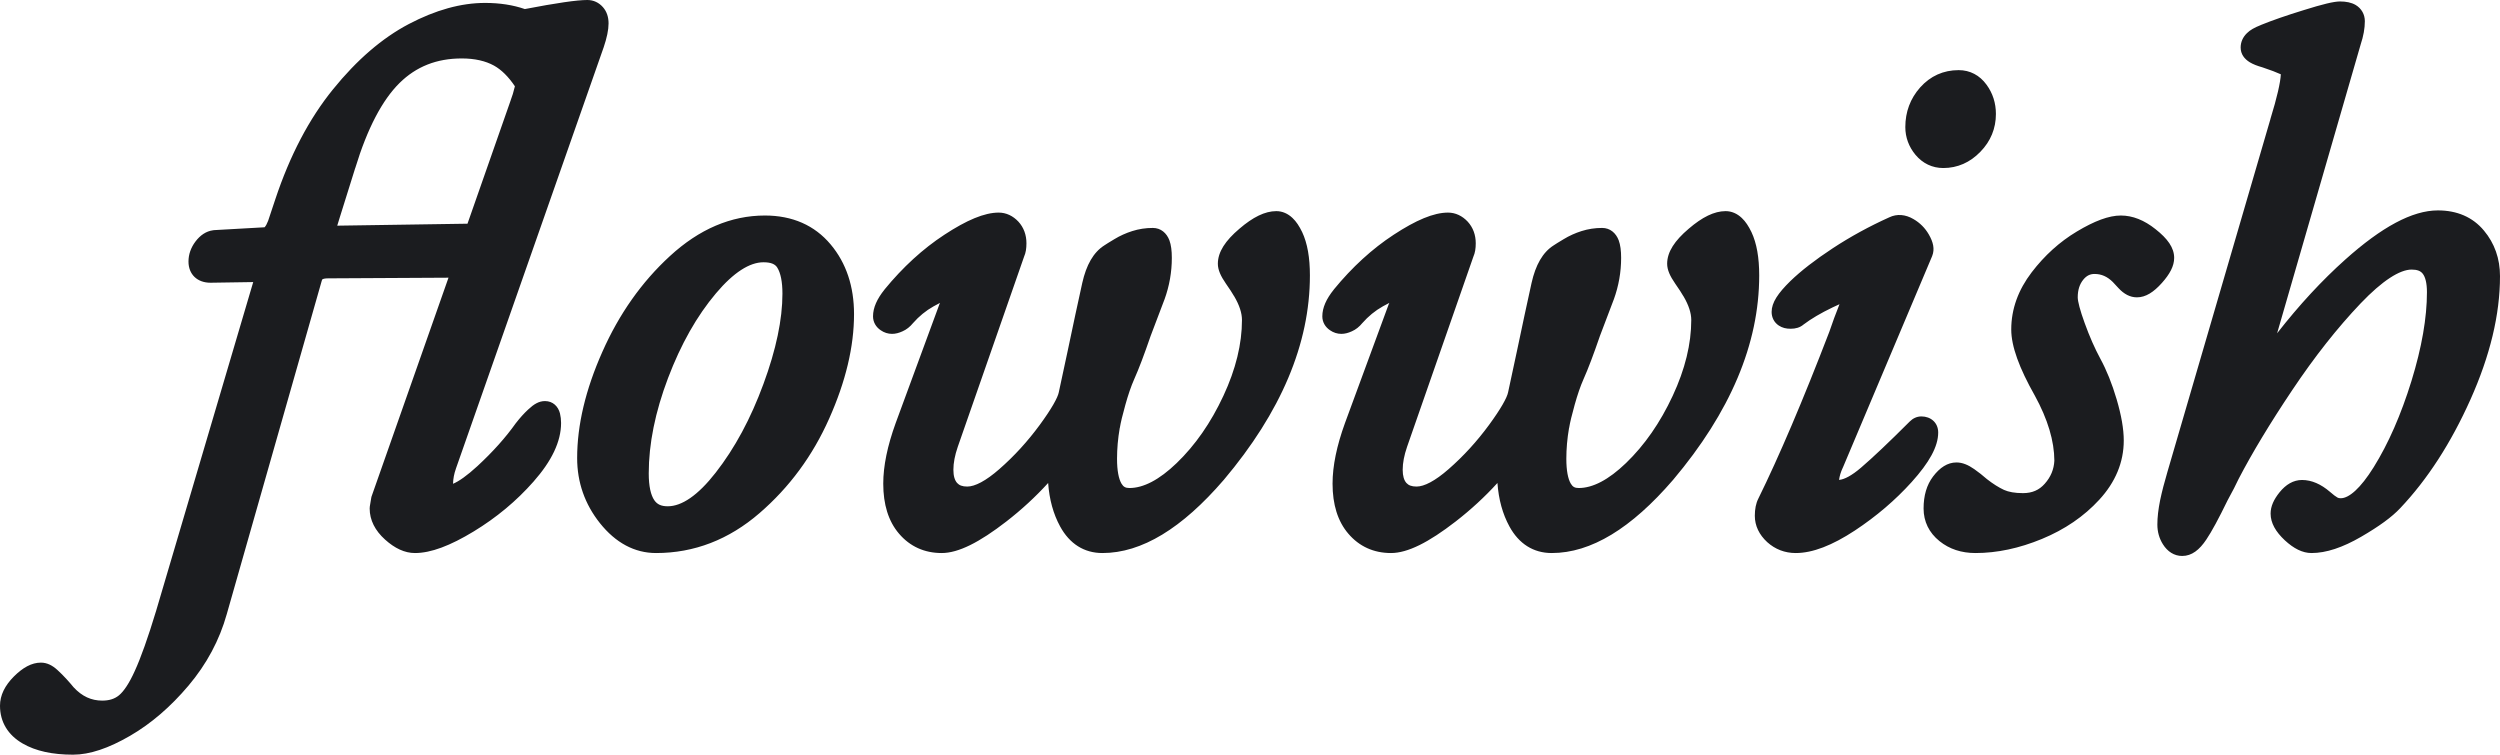
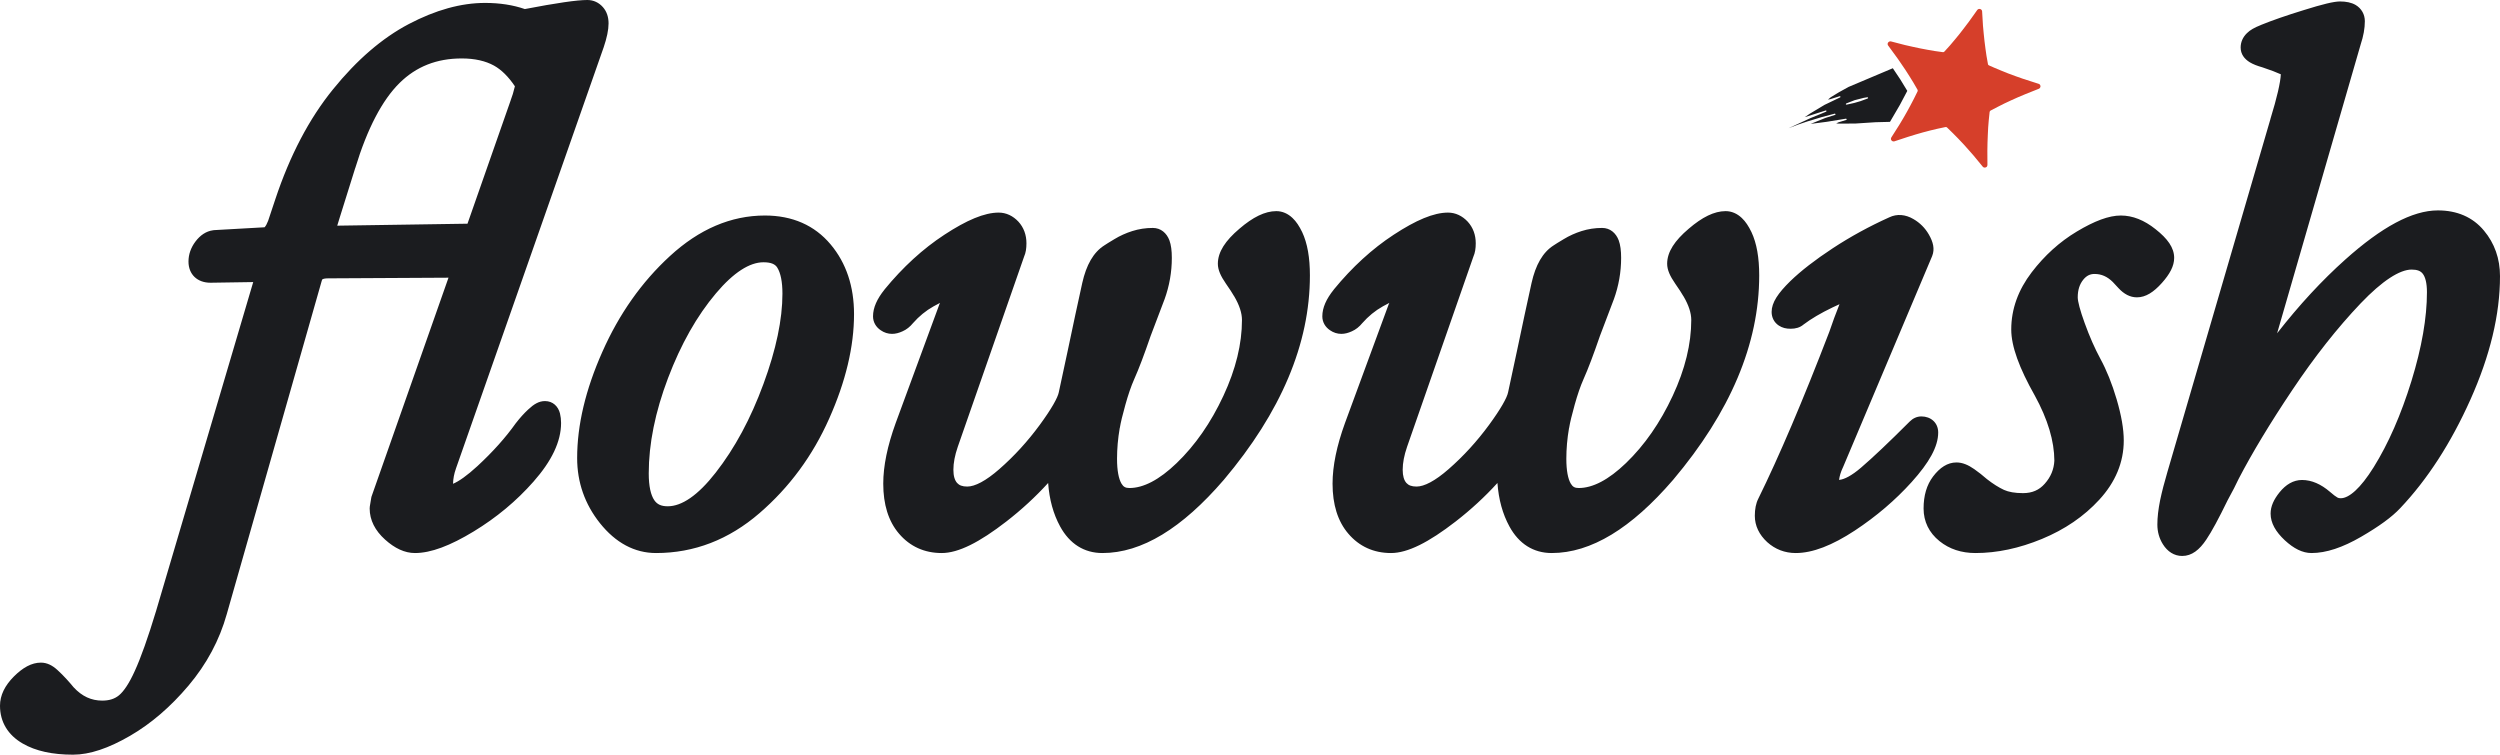
<svg xmlns="http://www.w3.org/2000/svg" viewBox="-211 -726 3422 1033">
-   <path fill="#1b1c1f" d="M614.3 -716.2C619.6 -710.2 622 -702.5 622 -694C622 -685.1 619.7 -674.2 615.1 -660.6C615.1 -660.5 615.1 -660.5 615 -660.4L413 -84.4L413 -84.3C410.6 -77.6 409.3 -70.8 409.1 -63.8C416.9 -67 428.4 -75 442.5 -88C463.6 -107.5 481.2 -127.2 495.1 -146.8C495.3 -147 495.4 -147.2 495.6 -147.4C500.8 -154.1 506.2 -160.1 511.9 -165.4C519.9 -172.9 526.7 -177 535 -177C545.8 -177 553.1 -169.7 555.5 -160.1C556.5 -156 557 -151.7 557 -147C557 -121.5 544.1 -94.9 519.3 -66.8C495.8 -40.1 468.4 -17.4 437.3 1.5C405.2 21 378.8 31 357 31C342.9 31 329.3 24.5 316.1 12.6C302.4 0.3 295 -14.1 295 -30C295 -30.9 295.1 -31.9 295.2 -32.8L297.2 -44.8C297.4 -45.8 297.6 -46.7 298 -47.6L402.9 -345.9L238 -345C234 -345 231.6 -344.4 230.4 -343.7C230 -343.4 229.8 -343.1 229.5 -341.9C229.4 -341.7 229.4 -341.5 229.3 -341.3L99.4 114.6C89.4 150.3 71.9 183 47 212.5C22.4 241.6 -4.2 264.5 -33 281.2C-62.3 298.2 -88.2 307 -111 307C-139.1 307 -162.1 302.1 -180 291.7C-200.1 280.1 -211 262.2 -211 240C-211 225.7 -204.3 212.3 -192 200C-179.8 187.8 -167.7 181 -155 181C-146.7 181 -139.4 184.7 -132.5 191C-128.1 195 -124 199.1 -120 203.5C-116.3 207.6 -113 211.3 -110.2 214.8C-98.7 227.2 -86 233 -71 233C-61.4 233 -54.1 230.6 -48.2 225.8C-41.6 220.4 -34.1 209.3 -26.5 192.4C-18.2 174.3 -8.4 146.8 2.7 110.1L135.6 -339.9L77.3 -339C77.2 -339 77.1 -339 77 -339C59.2 -339 47 -350.3 47 -368C47 -377.8 50.3 -387 56.4 -395.2C62.9 -403.9 71 -409.5 80.6 -410.8C81.1 -410.9 81.6 -410.9 82 -411L151.1 -414.9C151.2 -415 151.3 -415.1 151.4 -415.2C152.8 -416.7 154.4 -419.5 156 -423.7L165.9 -453.4C185.8 -513.2 212.1 -563.4 244.8 -603.7C277.5 -644.1 312.1 -673.9 348.6 -693.1C385.2 -712.3 420 -722 453 -722C473 -722 491.2 -719.2 507.4 -713.6C550.6 -721.9 578.7 -726 593 -726C601.3 -726 608.8 -722.5 614.3 -716.2ZM3013.4 -719.2C3021.4 -714.4 3026 -706.3 3026 -697C3026 -687.2 3024.1 -676.6 3020.3 -665.2L2905.9 -269.8C2936.2 -308.6 2967.3 -342.2 2999.2 -370.7C3049 -415.2 3090.8 -438 3126 -438C3152.2 -438 3173.7 -428.8 3189 -410.4C3203.6 -393 3211 -371.9 3211 -348C3211 -295.4 3197.4 -239.1 3170.5 -179C3143.8 -119.4 3111.7 -69.8 3074.4 -30.4C3063.1 -18.3 3045.3 -5.4 3021 8.7C2995.7 23.4 2973.1 31 2953 31C2940.6 31 2928.6 24.8 2916.4 13.5C2904 1.9 2897 -10.1 2897 -23C2897 -32.9 2901.4 -42.4 2909.3 -52.2C2917.9 -62.8 2928.2 -69 2940 -69C2953.2 -69 2965.9 -63.3 2978.1 -52.9L2978.2 -52.8C2982.7 -48.9 2986.2 -46.2 2988.6 -44.9C2989.7 -44.3 2991.1 -44 2993 -44C3004.2 -44 3019.9 -57.3 3038.1 -86.5C3058.2 -118.8 3075.5 -158.2 3089.8 -204.5C3104 -250.6 3111 -291.2 3111 -326C3111 -338.5 3108.8 -346.9 3105.2 -351.4C3102.3 -355.1 3097.8 -357 3090 -357C3073.9 -357 3050.1 -342 3020.3 -310.8C2988.3 -277.2 2957.1 -237.6 2926.6 -192C2896 -146.3 2871.6 -105.8 2853.2 -70.4C2849.7 -62.8 2844.7 -53.1 2838.1 -41.1C2825.9 -16 2816.3 1.7 2809.1 12.4C2799.6 26.7 2789.1 35 2776 35C2764.9 35 2755.8 28.9 2749.6 19C2744.5 10.9 2742 1.8 2742 -8C2742 -17.9 2743.3 -29 2745.8 -41.4C2748.3 -53.2 2751.6 -66 2755.7 -79.8L2755.7 -79.8L2896.7 -562.8L2896.7 -563C2905.8 -592.5 2910.5 -613.3 2911 -624.3C2905.4 -626.9 2897 -630.1 2885.9 -633.8C2878.8 -635.8 2873.1 -638 2868.6 -640.7C2861.1 -645.3 2856 -651.9 2856 -661C2856 -668.5 2859.1 -675.2 2864.5 -680.5C2868.8 -684.9 2875 -688.3 2883.6 -691.7L2883.6 -691.7C2883.6 -691.7 2883.6 -691.8 2883.6 -691.8C2883.7 -691.8 2883.7 -691.8 2883.7 -691.8L2883.7 -691.8C2898.9 -698 2918.4 -704.8 2942.5 -712.2C2968 -720.2 2983.6 -724 2992 -724C3000.4 -724 3007.5 -722.6 3013.4 -719.2ZM1558.2 -427.6C1563.3 -422.8 1567.5 -416.4 1571.4 -408.3C1578.6 -393 1582 -373.3 1582 -349C1582 -255.3 1542.4 -161.9 1464 -69L1463.9 -68.9C1407 -2.9 1351.9 31 1298 31C1272.9 31 1253 18.3 1240.1 -5.4C1230.8 -22.4 1225.3 -42.3 1223.7 -64.9C1206.4 -45.9 1187.3 -28.3 1166.4 -12.1C1129.6 16.4 1100.8 31 1078 31C1054.4 31 1034.5 22 1019.6 4.5C1005 -12.5 998 -35.6 998 -64C998 -88.2 1003.7 -115.7 1015 -146.9L1075 -309.9C1075.2 -310.2 1075.3 -310.6 1075.5 -310.9C1075.5 -311.1 1075.6 -311.2 1075.7 -311.4C1073.1 -310.1 1070.2 -308.6 1066.9 -306.7C1056.2 -300.7 1046.9 -293 1038.8 -283.8L1038.8 -283.8C1034.6 -278.7 1029.9 -274.9 1024.4 -272.5C1019.4 -270.2 1014.7 -269 1010 -269C1004.5 -269 999.2 -270.7 994.6 -273.9C988.1 -278.2 984 -285 984 -293C984 -304.9 989.5 -316.9 999.7 -329.6L999.8 -329.8C1024.9 -360.4 1052.2 -385.4 1081.7 -404.7C1112.2 -424.7 1136.5 -435 1156 -435C1166.3 -435 1175.6 -430.5 1183 -422.6C1190.3 -414.6 1194 -404.5 1194 -393C1194 -385.9 1193.1 -380 1190.8 -374.8L1100 -114.4C1096 -102.8 1094 -92.3 1094 -83C1094 -74.3 1095.9 -68.5 1099.1 -64.9C1102 -61.7 1106.2 -60 1113 -60C1123.4 -60 1138.3 -67.6 1156.8 -83.8C1177.2 -101.6 1195.7 -121.9 1212.3 -144.5C1228.2 -166.2 1236.9 -181.7 1238.3 -189.1C1238.3 -189.3 1238.3 -189.4 1238.4 -189.6L1250.4 -245.5C1253.7 -261.5 1257.2 -278 1260.9 -295.1C1264.6 -312.1 1267.7 -326.6 1270.4 -338.7C1275.9 -363.2 1285.6 -380.6 1300.6 -390.1L1300.6 -390.1C1302.9 -391.7 1307.3 -394.4 1314.3 -398.6C1322 -403.3 1330.3 -407 1338.8 -409.7C1347.9 -412.6 1357.3 -414 1367 -414C1378 -414 1385.9 -407 1389.7 -397C1392 -390.7 1393 -382.9 1393 -373C1393 -353.7 1389.7 -334.7 1383 -316.2C1383 -316.1 1382.9 -316.1 1382.9 -316L1364 -266.2C1355.2 -240.6 1347.8 -221 1341.6 -207.2L1341.6 -207.2C1337.2 -197.3 1333.2 -185.5 1329.4 -171.9C1325.5 -158.1 1323 -147.5 1321.8 -140.2L1321.7 -140.1C1319.2 -125.7 1318 -111.7 1318 -98C1318 -81.8 1320.3 -70.4 1324.1 -64C1326.7 -59.6 1329.6 -58 1335 -58C1354 -58 1375.6 -69 1399.7 -92.2C1425.1 -116.7 1446.4 -147.3 1463.6 -184.2C1480.6 -220.7 1489 -255.3 1489 -288C1489 -297.4 1485.6 -308.1 1478.4 -320.4C1478.3 -320.4 1478.3 -320.5 1478.2 -320.6C1475.9 -324.7 1472.1 -330.5 1467 -337.8C1459.9 -348.1 1456 -356.6 1456 -365C1456 -381.2 1466.4 -396.7 1485.5 -412.9C1503.9 -428.7 1520.4 -437 1536 -437C1544.3 -437 1551.9 -433.6 1558.2 -427.6ZM2739.5 -412.3C2755.9 -399.4 2765 -387 2765 -373C2765 -361.8 2759 -350.8 2748.2 -338.7C2736.9 -326.1 2726.1 -319 2714 -319C2704.5 -319 2696.3 -323.6 2689 -331.4C2684.9 -335.9 2682.1 -338.8 2681 -340C2673.4 -347.5 2665.4 -351 2656 -351C2649.9 -351 2645.1 -348.7 2640.6 -343.2C2635.6 -337 2633 -329.2 2633 -319C2633 -313.6 2636.1 -301.4 2642.5 -283.8C2649.2 -265.2 2656.4 -249 2663.9 -235.1C2672.5 -219.3 2680 -200.7 2686.3 -179.3C2692.7 -157.5 2696 -138.8 2696 -123C2696 -93.3 2684.6 -66 2662.5 -42C2641.5 -19.1 2615.2 -1.2 2584 11.7C2553 24.5 2522.6 31 2493 31C2473.9 31 2457.3 25.6 2443.8 14.7C2429.5 3.2 2422 -12.1 2422 -30C2422 -47.5 2426.2 -62.2 2435 -73.8C2444.2 -85.9 2454.7 -93 2467 -93C2475.1 -93 2483 -89.7 2491.3 -83.9C2497.3 -79.7 2503.1 -75.1 2508.7 -70.2C2517 -63.7 2524.8 -58.8 2532.1 -55.4C2538.3 -52.6 2547 -51 2558 -51C2570.6 -51 2580.1 -55.1 2587.8 -63.8C2596.1 -73.1 2600.4 -83.5 2601 -95.4C2600.9 -122.2 2592.1 -152 2574.1 -184.8L2574.2 -184.6C2552.9 -222.3 2542 -252 2542 -275C2542 -302.9 2551.5 -329.1 2570 -353.3C2587.6 -376.3 2608.2 -395 2631.8 -409.1C2655.8 -423.5 2675.6 -431 2692 -431C2708.2 -431 2724.1 -424.6 2739.5 -412.3ZM2173.2 -427.6C2178.3 -422.8 2182.5 -416.4 2186.4 -408.3C2193.6 -393 2197 -373.3 2197 -349C2197 -255.3 2157.4 -161.9 2079 -69L2078.9 -68.9C2022 -2.9 1966.9 31 1913 31C1887.9 31 1868 18.3 1855.1 -5.4C1845.8 -22.4 1840.3 -42.3 1838.7 -64.9C1821.4 -45.9 1802.3 -28.3 1781.4 -12.1C1744.6 16.4 1715.8 31 1693 31C1669.4 31 1649.5 22 1634.6 4.5C1620 -12.5 1613 -35.6 1613 -64C1613 -88.2 1618.7 -115.7 1630 -146.9L1690 -309.9C1690.2 -310.2 1690.3 -310.6 1690.5 -310.9C1690.5 -311.1 1690.6 -311.2 1690.7 -311.4C1688.1 -310.1 1685.2 -308.6 1681.9 -306.7C1671.2 -300.7 1661.9 -293 1653.8 -283.8L1653.8 -283.8C1649.6 -278.7 1644.9 -274.9 1639.4 -272.5C1634.4 -270.2 1629.7 -269 1625 -269C1619.5 -269 1614.2 -270.7 1609.6 -273.9C1603.1 -278.2 1599 -285 1599 -293C1599 -304.9 1604.5 -316.9 1614.7 -329.6L1614.8 -329.8C1639.9 -360.4 1667.2 -385.4 1696.7 -404.7C1727.2 -424.7 1751.5 -435 1771 -435C1781.3 -435 1790.6 -430.5 1798 -422.6C1805.3 -414.6 1809 -404.5 1809 -393C1809 -385.9 1808.1 -380 1805.8 -374.8L1715 -114.4C1711 -102.8 1709 -92.3 1709 -83C1709 -74.3 1710.9 -68.5 1714.1 -64.9C1717 -61.7 1721.2 -60 1728 -60C1738.4 -60 1753.3 -67.6 1771.8 -83.8C1792.2 -101.6 1810.7 -121.9 1827.3 -144.5C1843.2 -166.2 1851.9 -181.7 1853.3 -189.1C1853.3 -189.3 1853.3 -189.4 1853.4 -189.6L1865.4 -245.5C1868.7 -261.5 1872.2 -278 1875.9 -295.1C1879.6 -312.1 1882.7 -326.6 1885.4 -338.7C1890.9 -363.2 1900.6 -380.6 1915.6 -390.1L1915.6 -390.1C1917.9 -391.7 1922.3 -394.4 1929.3 -398.6C1937 -403.3 1945.3 -407 1953.8 -409.7C1962.9 -412.6 1972.3 -414 1982 -414C1993 -414 2000.9 -407 2004.7 -397C2007 -390.7 2008 -382.9 2008 -373C2008 -353.7 2004.7 -334.7 1998 -316.2C1998 -316.1 1997.9 -316.1 1997.9 -316L1979 -266.2C1970.2 -240.6 1962.8 -221 1956.6 -207.2L1956.6 -207.2C1952.2 -197.3 1948.2 -185.5 1944.4 -171.9C1940.5 -158.1 1938 -147.5 1936.8 -140.2L1936.7 -140.1C1934.2 -125.7 1933 -111.7 1933 -98C1933 -81.8 1935.3 -70.4 1939.1 -64C1941.7 -59.6 1944.6 -58 1950 -58C1969 -58 1990.6 -69 2014.7 -92.2C2040.1 -116.7 2061.4 -147.3 2078.6 -184.2C2095.6 -220.7 2104 -255.3 2104 -288C2104 -297.4 2100.6 -308.1 2093.4 -320.4C2093.3 -320.4 2093.3 -320.5 2093.2 -320.6C2090.9 -324.7 2087.1 -330.5 2082 -337.8C2074.9 -348.1 2071 -356.6 2071 -365C2071 -381.2 2081.4 -396.7 2100.5 -412.9C2118.9 -428.7 2135.4 -437 2151 -437C2159.3 -437 2166.9 -433.6 2173.2 -427.6ZM2408 -426.2C2416.9 -421.1 2424.1 -413.9 2429.2 -405C2435.2 -394.6 2437.5 -385.1 2433.8 -375.7C2433.7 -375.6 2433.7 -375.5 2433.7 -375.4L2311.7 -86.4C2311.6 -86.2 2311.5 -86 2311.4 -85.8C2308.6 -79.9 2307 -74.3 2306.3 -69.1C2313.5 -69.7 2323.7 -75 2336.4 -85.9C2352.4 -99.6 2374.6 -120.6 2403 -149C2407.3 -153.3 2412.7 -156 2419 -156C2431.8 -156 2442 -147.5 2442 -134C2442 -114.6 2429.6 -92.7 2405.6 -66.1C2383.3 -41.4 2357.4 -19.3 2327.9 0.2C2297 20.5 2270.2 31 2247 31C2232.1 31 2218.9 25.9 2208 16.1C2197 6 2191 -6.3 2191 -20C2191 -29.1 2192.5 -37 2195.8 -43.5C2224.1 -101 2256.6 -177.1 2293 -271.9C2297.2 -284.3 2301.8 -296.9 2306.9 -309.6C2304 -308.3 2300.8 -306.8 2297.4 -305.2C2281.2 -297.4 2268 -289.6 2257.7 -281.8C2252.8 -277.6 2246.8 -276 2240 -276C2233.9 -276 2228.6 -277.2 2223.8 -280.4C2217.4 -284.6 2214 -291.5 2214 -299C2214 -311.9 2222.8 -324.7 2239.6 -341.2C2254.2 -355.3 2273.5 -370.3 2297.7 -386.2C2321.8 -402 2347.5 -416.1 2375 -428.5L2375 -428.5C2385.6 -433.6 2397.2 -432.5 2408 -426.2ZM926 -391.4C947.4 -365.9 958 -333.8 958 -296C958 -251.5 946.6 -203.8 924 -153.1C901.4 -102.2 869.5 -58.9 828.6 -23.6C786.6 12.7 739.2 31 687 31C657.5 31 631.6 16.9 610.2 -9.9C589.5 -35.9 579 -65.8 579 -99C579 -144.2 590.5 -192.7 613.5 -244.4C636.4 -296.1 667.2 -339.9 706 -375.5C746 -412.3 789.5 -431 836 -431C873.5 -431 904 -417.7 926 -391.4ZM769 -324.5C743 -293.7 721.1 -255.1 703.4 -208.5C685.8 -162 677 -118.5 677 -78C677 -60.5 679.8 -48.2 684.7 -41.2C688.6 -35.6 694 -33 703 -33C722.1 -33 744.2 -47.7 768.6 -79C794.8 -112.5 816.6 -153 834 -200.4C851.4 -247.6 860 -288.9 860 -324C860 -340.5 857.5 -352.3 853 -359.6C850.1 -364.4 844.5 -367 834 -367C815.3 -367 793.4 -353.4 769 -324.5ZM335.9 -612.4C312.2 -589 291.8 -550.2 275.3 -496L275.2 -495.9L254.2 -428.8C252.8 -424.3 251.5 -420.4 250.6 -417.1L428.9 -419.8L488 -588.6C488 -588.9 488.1 -589.1 488.2 -589.3C490 -593.8 491.9 -600 493.8 -607.9C484.9 -621.1 475.4 -630.5 465.2 -636.2C453.6 -642.6 438.9 -646 421 -646C386.7 -646 358.7 -634.9 335.9 -612.4ZM2508.2 -610C2516.7 -598.4 2521 -584.9 2521 -570C2521 -550.2 2513.8 -532.6 2499.7 -518.2C2485.6 -503.6 2468.4 -496 2449 -496C2433.9 -496 2420.8 -502.3 2410.9 -514.1C2401.8 -525.1 2397 -538 2397 -552C2397 -572.8 2403.8 -591.1 2417.3 -606.3C2431.2 -621.9 2449.1 -630 2470 -630C2485.5 -630 2498.8 -623 2508.2 -610Z" />
+   <path fill="#1b1c1f" d="M614.3 -716.2C619.6 -710.2 622 -702.5 622 -694C622 -685.1 619.7 -674.2 615.1 -660.6C615.1 -660.5 615.1 -660.5 615 -660.4L413 -84.4L413 -84.3C410.6 -77.6 409.3 -70.8 409.1 -63.8C416.9 -67 428.4 -75 442.5 -88C463.6 -107.5 481.2 -127.2 495.1 -146.8C495.3 -147 495.4 -147.2 495.6 -147.4C500.8 -154.1 506.2 -160.1 511.9 -165.4C519.9 -172.9 526.7 -177 535 -177C545.8 -177 553.1 -169.7 555.5 -160.1C556.5 -156 557 -151.7 557 -147C557 -121.5 544.1 -94.9 519.3 -66.8C495.8 -40.1 468.4 -17.4 437.3 1.5C405.2 21 378.8 31 357 31C342.9 31 329.3 24.5 316.1 12.6C302.4 0.3 295 -14.1 295 -30C295 -30.9 295.1 -31.9 295.2 -32.8L297.2 -44.8C297.4 -45.8 297.6 -46.7 298 -47.6L402.9 -345.9L238 -345C234 -345 231.6 -344.4 230.4 -343.7C230 -343.4 229.8 -343.1 229.5 -341.9C229.4 -341.7 229.4 -341.5 229.3 -341.3L99.4 114.6C89.4 150.3 71.9 183 47 212.5C22.4 241.6 -4.2 264.5 -33 281.2C-62.3 298.2 -88.2 307 -111 307C-139.1 307 -162.1 302.1 -180 291.7C-200.1 280.1 -211 262.2 -211 240C-211 225.7 -204.3 212.3 -192 200C-179.8 187.8 -167.7 181 -155 181C-146.7 181 -139.4 184.7 -132.5 191C-128.1 195 -124 199.1 -120 203.5C-116.3 207.6 -113 211.3 -110.2 214.8C-98.7 227.2 -86 233 -71 233C-61.4 233 -54.1 230.6 -48.2 225.8C-41.6 220.4 -34.1 209.3 -26.5 192.4C-18.2 174.3 -8.4 146.8 2.7 110.1L135.6 -339.9L77.3 -339C77.2 -339 77.1 -339 77 -339C59.2 -339 47 -350.3 47 -368C47 -377.8 50.3 -387 56.4 -395.2C62.9 -403.9 71 -409.5 80.6 -410.8C81.1 -410.9 81.6 -410.9 82 -411L151.1 -414.9C151.2 -415 151.3 -415.1 151.4 -415.2C152.8 -416.7 154.4 -419.5 156 -423.7L165.9 -453.4C185.8 -513.2 212.1 -563.4 244.8 -603.7C277.5 -644.1 312.1 -673.9 348.6 -693.1C385.2 -712.3 420 -722 453 -722C473 -722 491.2 -719.2 507.4 -713.6C550.6 -721.9 578.7 -726 593 -726C601.3 -726 608.8 -722.5 614.3 -716.2ZM3013.4 -719.2C3021.4 -714.4 3026 -706.3 3026 -697C3026 -687.2 3024.1 -676.6 3020.3 -665.2L2905.9 -269.8C2936.2 -308.6 2967.3 -342.2 2999.2 -370.7C3049 -415.2 3090.8 -438 3126 -438C3152.2 -438 3173.7 -428.8 3189 -410.4C3203.6 -393 3211 -371.9 3211 -348C3211 -295.4 3197.4 -239.1 3170.5 -179C3143.8 -119.4 3111.7 -69.8 3074.4 -30.4C3063.1 -18.3 3045.3 -5.4 3021 8.7C2995.7 23.4 2973.1 31 2953 31C2940.6 31 2928.6 24.8 2916.4 13.5C2904 1.9 2897 -10.1 2897 -23C2897 -32.9 2901.4 -42.4 2909.3 -52.2C2917.9 -62.8 2928.2 -69 2940 -69C2953.2 -69 2965.9 -63.3 2978.1 -52.9L2978.2 -52.8C2982.7 -48.9 2986.2 -46.2 2988.6 -44.9C2989.7 -44.3 2991.1 -44 2993 -44C3004.2 -44 3019.9 -57.3 3038.1 -86.5C3058.2 -118.8 3075.5 -158.2 3089.8 -204.5C3104 -250.6 3111 -291.2 3111 -326C3111 -338.5 3108.8 -346.9 3105.2 -351.4C3102.3 -355.1 3097.8 -357 3090 -357C3073.9 -357 3050.1 -342 3020.3 -310.8C2988.3 -277.2 2957.1 -237.6 2926.6 -192C2896 -146.3 2871.6 -105.8 2853.2 -70.4C2849.7 -62.8 2844.7 -53.1 2838.1 -41.1C2825.9 -16 2816.3 1.7 2809.1 12.4C2799.6 26.7 2789.1 35 2776 35C2764.9 35 2755.8 28.9 2749.6 19C2744.5 10.9 2742 1.8 2742 -8C2742 -17.9 2743.3 -29 2745.8 -41.4C2748.3 -53.2 2751.6 -66 2755.7 -79.8L2755.7 -79.8L2896.7 -562.8L2896.7 -563C2905.8 -592.5 2910.5 -613.3 2911 -624.3C2905.4 -626.9 2897 -630.1 2885.9 -633.8C2878.8 -635.8 2873.1 -638 2868.6 -640.7C2861.1 -645.3 2856 -651.9 2856 -661C2856 -668.5 2859.1 -675.2 2864.5 -680.5C2868.8 -684.9 2875 -688.3 2883.6 -691.7L2883.6 -691.7C2883.6 -691.7 2883.6 -691.8 2883.6 -691.8C2883.7 -691.8 2883.7 -691.8 2883.7 -691.8L2883.7 -691.8C2898.9 -698 2918.4 -704.8 2942.5 -712.2C2968 -720.2 2983.6 -724 2992 -724C3000.4 -724 3007.5 -722.6 3013.4 -719.2ZM1558.2 -427.6C1563.3 -422.8 1567.5 -416.4 1571.4 -408.3C1578.6 -393 1582 -373.3 1582 -349C1582 -255.3 1542.4 -161.9 1464 -69L1463.9 -68.9C1407 -2.9 1351.9 31 1298 31C1272.9 31 1253 18.3 1240.1 -5.4C1230.8 -22.4 1225.3 -42.3 1223.7 -64.9C1206.4 -45.9 1187.3 -28.3 1166.4 -12.1C1129.6 16.4 1100.8 31 1078 31C1054.4 31 1034.5 22 1019.6 4.5C1005 -12.5 998 -35.6 998 -64C998 -88.2 1003.7 -115.7 1015 -146.9L1075 -309.9C1075.2 -310.2 1075.3 -310.6 1075.5 -310.9C1075.5 -311.1 1075.6 -311.2 1075.7 -311.4C1073.1 -310.1 1070.2 -308.6 1066.9 -306.7C1056.2 -300.7 1046.9 -293 1038.8 -283.8L1038.8 -283.8C1034.6 -278.7 1029.9 -274.9 1024.4 -272.5C1019.4 -270.2 1014.7 -269 1010 -269C1004.5 -269 999.2 -270.7 994.6 -273.9C988.1 -278.2 984 -285 984 -293C984 -304.9 989.5 -316.9 999.7 -329.6L999.8 -329.8C1024.9 -360.4 1052.2 -385.4 1081.7 -404.7C1112.2 -424.7 1136.5 -435 1156 -435C1166.3 -435 1175.6 -430.5 1183 -422.6C1190.3 -414.6 1194 -404.5 1194 -393C1194 -385.9 1193.1 -380 1190.8 -374.8L1100 -114.4C1096 -102.8 1094 -92.3 1094 -83C1094 -74.3 1095.9 -68.5 1099.1 -64.9C1102 -61.7 1106.2 -60 1113 -60C1123.4 -60 1138.3 -67.6 1156.8 -83.8C1177.2 -101.6 1195.7 -121.9 1212.3 -144.5C1228.2 -166.2 1236.9 -181.7 1238.3 -189.1C1238.3 -189.3 1238.3 -189.4 1238.4 -189.6L1250.4 -245.5C1253.7 -261.5 1257.2 -278 1260.9 -295.1C1264.6 -312.1 1267.7 -326.6 1270.4 -338.7C1275.9 -363.2 1285.6 -380.6 1300.6 -390.1L1300.6 -390.1C1302.9 -391.7 1307.3 -394.4 1314.3 -398.6C1322 -403.3 1330.3 -407 1338.8 -409.7C1347.9 -412.6 1357.3 -414 1367 -414C1378 -414 1385.9 -407 1389.7 -397C1392 -390.7 1393 -382.9 1393 -373C1393 -353.7 1389.7 -334.7 1383 -316.2C1383 -316.1 1382.9 -316.1 1382.9 -316L1364 -266.2C1355.2 -240.6 1347.8 -221 1341.6 -207.2L1341.6 -207.2C1337.2 -197.3 1333.2 -185.5 1329.4 -171.9C1325.5 -158.1 1323 -147.5 1321.8 -140.2L1321.7 -140.1C1319.2 -125.7 1318 -111.7 1318 -98C1318 -81.8 1320.3 -70.4 1324.1 -64C1326.7 -59.6 1329.6 -58 1335 -58C1354 -58 1375.6 -69 1399.7 -92.2C1425.1 -116.7 1446.4 -147.3 1463.6 -184.2C1480.6 -220.7 1489 -255.3 1489 -288C1489 -297.4 1485.6 -308.1 1478.4 -320.4C1478.3 -320.4 1478.3 -320.5 1478.2 -320.6C1475.9 -324.7 1472.1 -330.5 1467 -337.8C1459.9 -348.1 1456 -356.6 1456 -365C1456 -381.2 1466.4 -396.7 1485.5 -412.9C1503.9 -428.7 1520.4 -437 1536 -437C1544.3 -437 1551.9 -433.6 1558.2 -427.6ZM2739.5 -412.3C2755.9 -399.4 2765 -387 2765 -373C2765 -361.8 2759 -350.8 2748.2 -338.7C2736.9 -326.1 2726.1 -319 2714 -319C2704.5 -319 2696.3 -323.6 2689 -331.4C2684.9 -335.9 2682.1 -338.8 2681 -340C2673.4 -347.5 2665.4 -351 2656 -351C2649.9 -351 2645.1 -348.7 2640.6 -343.2C2635.6 -337 2633 -329.2 2633 -319C2633 -313.6 2636.1 -301.4 2642.5 -283.8C2649.2 -265.2 2656.4 -249 2663.9 -235.1C2672.5 -219.3 2680 -200.7 2686.3 -179.3C2692.7 -157.5 2696 -138.8 2696 -123C2696 -93.3 2684.6 -66 2662.5 -42C2641.5 -19.1 2615.2 -1.2 2584 11.7C2553 24.5 2522.6 31 2493 31C2473.9 31 2457.3 25.6 2443.8 14.7C2429.5 3.2 2422 -12.1 2422 -30C2422 -47.5 2426.2 -62.2 2435 -73.8C2444.2 -85.9 2454.7 -93 2467 -93C2475.1 -93 2483 -89.7 2491.3 -83.9C2497.3 -79.7 2503.1 -75.1 2508.7 -70.2C2517 -63.7 2524.8 -58.8 2532.1 -55.4C2538.3 -52.6 2547 -51 2558 -51C2570.6 -51 2580.1 -55.1 2587.8 -63.8C2596.1 -73.1 2600.4 -83.5 2601 -95.4C2600.9 -122.2 2592.1 -152 2574.1 -184.8L2574.2 -184.6C2552.9 -222.3 2542 -252 2542 -275C2542 -302.9 2551.5 -329.1 2570 -353.3C2587.6 -376.3 2608.2 -395 2631.8 -409.1C2655.8 -423.5 2675.6 -431 2692 -431C2708.2 -431 2724.1 -424.6 2739.5 -412.3ZM2173.2 -427.6C2178.3 -422.8 2182.5 -416.4 2186.4 -408.3C2193.6 -393 2197 -373.3 2197 -349C2197 -255.3 2157.4 -161.9 2079 -69L2078.9 -68.9C2022 -2.9 1966.9 31 1913 31C1887.9 31 1868 18.3 1855.1 -5.4C1845.8 -22.4 1840.3 -42.3 1838.7 -64.9C1821.4 -45.9 1802.3 -28.3 1781.4 -12.1C1744.6 16.4 1715.8 31 1693 31C1669.4 31 1649.5 22 1634.6 4.5C1620 -12.5 1613 -35.6 1613 -64C1613 -88.2 1618.7 -115.7 1630 -146.9L1690 -309.9C1690.2 -310.2 1690.3 -310.6 1690.5 -310.9C1690.5 -311.1 1690.6 -311.2 1690.7 -311.4C1688.1 -310.1 1685.2 -308.6 1681.9 -306.7C1671.2 -300.7 1661.9 -293 1653.8 -283.8L1653.8 -283.8C1649.6 -278.7 1644.9 -274.9 1639.4 -272.5C1634.4 -270.2 1629.7 -269 1625 -269C1619.5 -269 1614.2 -270.7 1609.6 -273.9C1603.1 -278.2 1599 -285 1599 -293C1599 -304.9 1604.5 -316.9 1614.7 -329.6L1614.8 -329.8C1639.9 -360.4 1667.2 -385.4 1696.7 -404.7C1727.2 -424.7 1751.5 -435 1771 -435C1781.3 -435 1790.6 -430.5 1798 -422.6C1805.3 -414.6 1809 -404.5 1809 -393C1809 -385.9 1808.1 -380 1805.8 -374.8L1715 -114.4C1711 -102.8 1709 -92.3 1709 -83C1709 -74.3 1710.9 -68.5 1714.1 -64.9C1717 -61.7 1721.2 -60 1728 -60C1738.4 -60 1753.3 -67.6 1771.8 -83.8C1792.2 -101.6 1810.7 -121.9 1827.3 -144.5C1843.2 -166.2 1851.9 -181.7 1853.3 -189.1C1853.3 -189.3 1853.3 -189.4 1853.4 -189.6L1865.4 -245.5C1868.7 -261.5 1872.2 -278 1875.9 -295.1C1879.6 -312.1 1882.7 -326.6 1885.4 -338.7C1890.9 -363.2 1900.6 -380.6 1915.6 -390.1L1915.6 -390.1C1917.9 -391.7 1922.3 -394.4 1929.3 -398.6C1937 -403.3 1945.3 -407 1953.8 -409.7C1962.9 -412.6 1972.3 -414 1982 -414C1993 -414 2000.9 -407 2004.7 -397C2007 -390.7 2008 -382.9 2008 -373C2008 -353.7 2004.7 -334.7 1998 -316.2C1998 -316.1 1997.9 -316.1 1997.9 -316L1979 -266.2C1970.2 -240.6 1962.8 -221 1956.6 -207.2L1956.6 -207.2C1952.2 -197.3 1948.2 -185.5 1944.4 -171.9C1940.5 -158.1 1938 -147.5 1936.8 -140.2L1936.7 -140.1C1934.2 -125.7 1933 -111.7 1933 -98C1933 -81.8 1935.3 -70.4 1939.1 -64C1941.7 -59.6 1944.6 -58 1950 -58C1969 -58 1990.6 -69 2014.7 -92.2C2040.1 -116.7 2061.4 -147.3 2078.6 -184.2C2095.6 -220.7 2104 -255.3 2104 -288C2104 -297.4 2100.6 -308.1 2093.4 -320.4C2093.3 -320.4 2093.3 -320.5 2093.2 -320.6C2090.9 -324.7 2087.1 -330.5 2082 -337.8C2074.9 -348.1 2071 -356.6 2071 -365C2071 -381.2 2081.4 -396.7 2100.5 -412.9C2118.9 -428.7 2135.4 -437 2151 -437C2159.3 -437 2166.9 -433.6 2173.2 -427.6ZM2408 -426.2C2416.9 -421.1 2424.1 -413.9 2429.2 -405C2435.2 -394.6 2437.5 -385.1 2433.8 -375.7C2433.7 -375.6 2433.7 -375.5 2433.7 -375.4L2311.7 -86.4C2311.6 -86.2 2311.5 -86 2311.4 -85.8C2308.6 -79.9 2307 -74.3 2306.3 -69.1C2313.5 -69.7 2323.7 -75 2336.4 -85.9C2352.4 -99.6 2374.6 -120.6 2403 -149C2407.3 -153.3 2412.7 -156 2419 -156C2431.8 -156 2442 -147.5 2442 -134C2442 -114.6 2429.6 -92.7 2405.6 -66.1C2383.3 -41.4 2357.4 -19.3 2327.9 0.2C2297 20.5 2270.2 31 2247 31C2232.1 31 2218.9 25.9 2208 16.1C2197 6 2191 -6.3 2191 -20C2191 -29.1 2192.5 -37 2195.8 -43.5C2224.1 -101 2256.6 -177.1 2293 -271.9C2297.2 -284.3 2301.8 -296.9 2306.9 -309.6C2304 -308.3 2300.8 -306.8 2297.4 -305.2C2281.2 -297.4 2268 -289.6 2257.7 -281.8C2252.8 -277.6 2246.8 -276 2240 -276C2233.9 -276 2228.6 -277.2 2223.8 -280.4C2217.4 -284.6 2214 -291.5 2214 -299C2214 -311.9 2222.8 -324.7 2239.6 -341.2C2254.2 -355.3 2273.5 -370.3 2297.7 -386.2C2321.8 -402 2347.5 -416.1 2375 -428.5L2375 -428.5C2385.6 -433.6 2397.2 -432.5 2408 -426.2ZM926 -391.4C947.4 -365.9 958 -333.8 958 -296C958 -251.5 946.6 -203.8 924 -153.1C901.4 -102.2 869.5 -58.9 828.6 -23.6C786.6 12.7 739.2 31 687 31C657.5 31 631.6 16.9 610.2 -9.9C589.5 -35.9 579 -65.8 579 -99C579 -144.2 590.5 -192.7 613.5 -244.4C636.4 -296.1 667.2 -339.9 706 -375.5C746 -412.3 789.5 -431 836 -431C873.5 -431 904 -417.7 926 -391.4ZM769 -324.5C743 -293.7 721.1 -255.1 703.4 -208.5C685.8 -162 677 -118.5 677 -78C677 -60.5 679.8 -48.2 684.7 -41.2C688.6 -35.6 694 -33 703 -33C722.1 -33 744.2 -47.7 768.6 -79C794.8 -112.5 816.6 -153 834 -200.4C851.4 -247.6 860 -288.9 860 -324C860 -340.5 857.5 -352.3 853 -359.6C850.1 -364.4 844.5 -367 834 -367C815.3 -367 793.4 -353.4 769 -324.5ZM335.9 -612.4C312.2 -589 291.8 -550.2 275.3 -496L275.2 -495.9L254.2 -428.8C252.8 -424.3 251.5 -420.4 250.6 -417.1L428.9 -419.8L488 -588.6C488 -588.9 488.1 -589.1 488.2 -589.3C490 -593.8 491.9 -600 493.8 -607.9C484.9 -621.1 475.4 -630.5 465.2 -636.2C453.6 -642.6 438.9 -646 421 -646C386.7 -646 358.7 -634.9 335.9 -612.4ZM2237.2 -550.5L2250.6 -555.6L2262.4 -559.6L2282.8 -565.8L2300.6 -570.5L2301.5 -569.8L2301.1 -568.8L2287.7 -564.6L2267.4 -556.4L2289.6 -559.3L2316 -563.6L2316.8 -562.8L2316.4 -561.9L2305.6 -558.6L2302.4 -557.1L2305.8 -556.8L2328.5 -556.9L2356.3 -558.7L2376 -559.2L2389.5 -582.3L2399.7 -601.6L2390 -617.5L2379.9 -632.6L2319.3 -607L2306.1 -599.7L2295.1 -593L2291.1 -589.7L2294.1 -590.2L2307.4 -594.4L2308.3 -593.7L2308 -592.8L2286.5 -582.5L2266.5 -570.5L2259.3 -565.6L2288.1 -574.8L2289.1 -574.4L2288.8 -573.2L2266.9 -564.2ZM2316.4 -582.7L2315.5 -583.4L2316.1 -584.4L2327.7 -588.9L2340.2 -592.1L2345.2 -592.9L2346 -592.4L2346 -591.7L2345.5 -591.2L2335.8 -587.6L2327.2 -585.1Z" />
+   <path fill="#d63f2a" d="M2377.4 -669.3L2376.4 -669.4L2375.3 -669.2L2374.4 -668.7L2373.6 -668L2373 -667L2372.8 -666L2372.9 -664.9L2373.2 -664.1L2387.2 -644.9L2397.2 -630.2L2402.7 -621.6L2407.9 -613.2L2413.7 -603.2L2414 -602.1L2413.8 -601L2408.7 -590.7L2404.1 -581.9L2399.2 -572.9L2394 -563.8L2388.4 -554.5L2377.8 -537.8L2377.4 -536.7L2377.3 -535.7L2377.5 -534.8L2378 -533.9L2378.8 -533.1L2379.8 -532.6L2380.8 -532.4L2381.9 -532.5L2400.7 -538.7L2411.1 -541.9L2421.2 -544.8L2431.1 -547.4L2440.7 -549.7L2452 -552.1L2453.1 -552.1L2454.1 -551.5L2462.3 -543.5L2469.3 -536.4L2476.3 -529L2483.3 -521.2L2490.5 -513L2503.2 -497.6L2504.4 -496.8L2505.7 -496.6L2506.9 -496.8L2508.1 -497.4L2508.6 -497.9L2509 -498.6L2509.4 -500L2509.3 -519.8L2509.5 -530.7L2509.9 -541.2L2510.4 -551.4L2511.2 -561.3L2512.4 -572.7L2512.8 -573.8L2513.6 -574.6L2523.8 -579.9L2532.7 -584.4L2541.9 -588.7L2551.5 -593L2561.5 -597.2L2580 -604.6L2580.8 -605.2L2581.3 -605.7L2581.9 -607L2582 -607.9L2581.9 -608.6L2581.7 -609.3L2581.2 -610.1L2580.4 -610.9L2579.4 -611.3L2567.9 -615L2557.4 -618.4L2547.2 -622L2537.5 -625.6L2528.1 -629.4L2519 -633.2L2511.5 -636.5L2510.5 -637.2L2510.1 -638.3L2508.1 -649.6L2506.7 -659.4L2505.4 -669.6L2504.3 -680L2503.3 -690.8L2502.1 -710.6L2501.8 -711.7L2501.2 -712.6L2500.3 -713.3L2499.6 -713.6L2498.5 -713.8L2497.4 -713.7L2496.4 -713.2L2495.6 -712.5L2484.1 -696.4L2477.5 -687.7L2471.1 -679.4L2464.6 -671.5L2458.2 -663.9L2450.5 -655.4L2449.5 -654.7L2448.4 -654.6L2437 -656.2L2427.2 -657.9L2417.2 -659.8L2406.9 -662L2396.3 -664.4Z" />
</svg>
